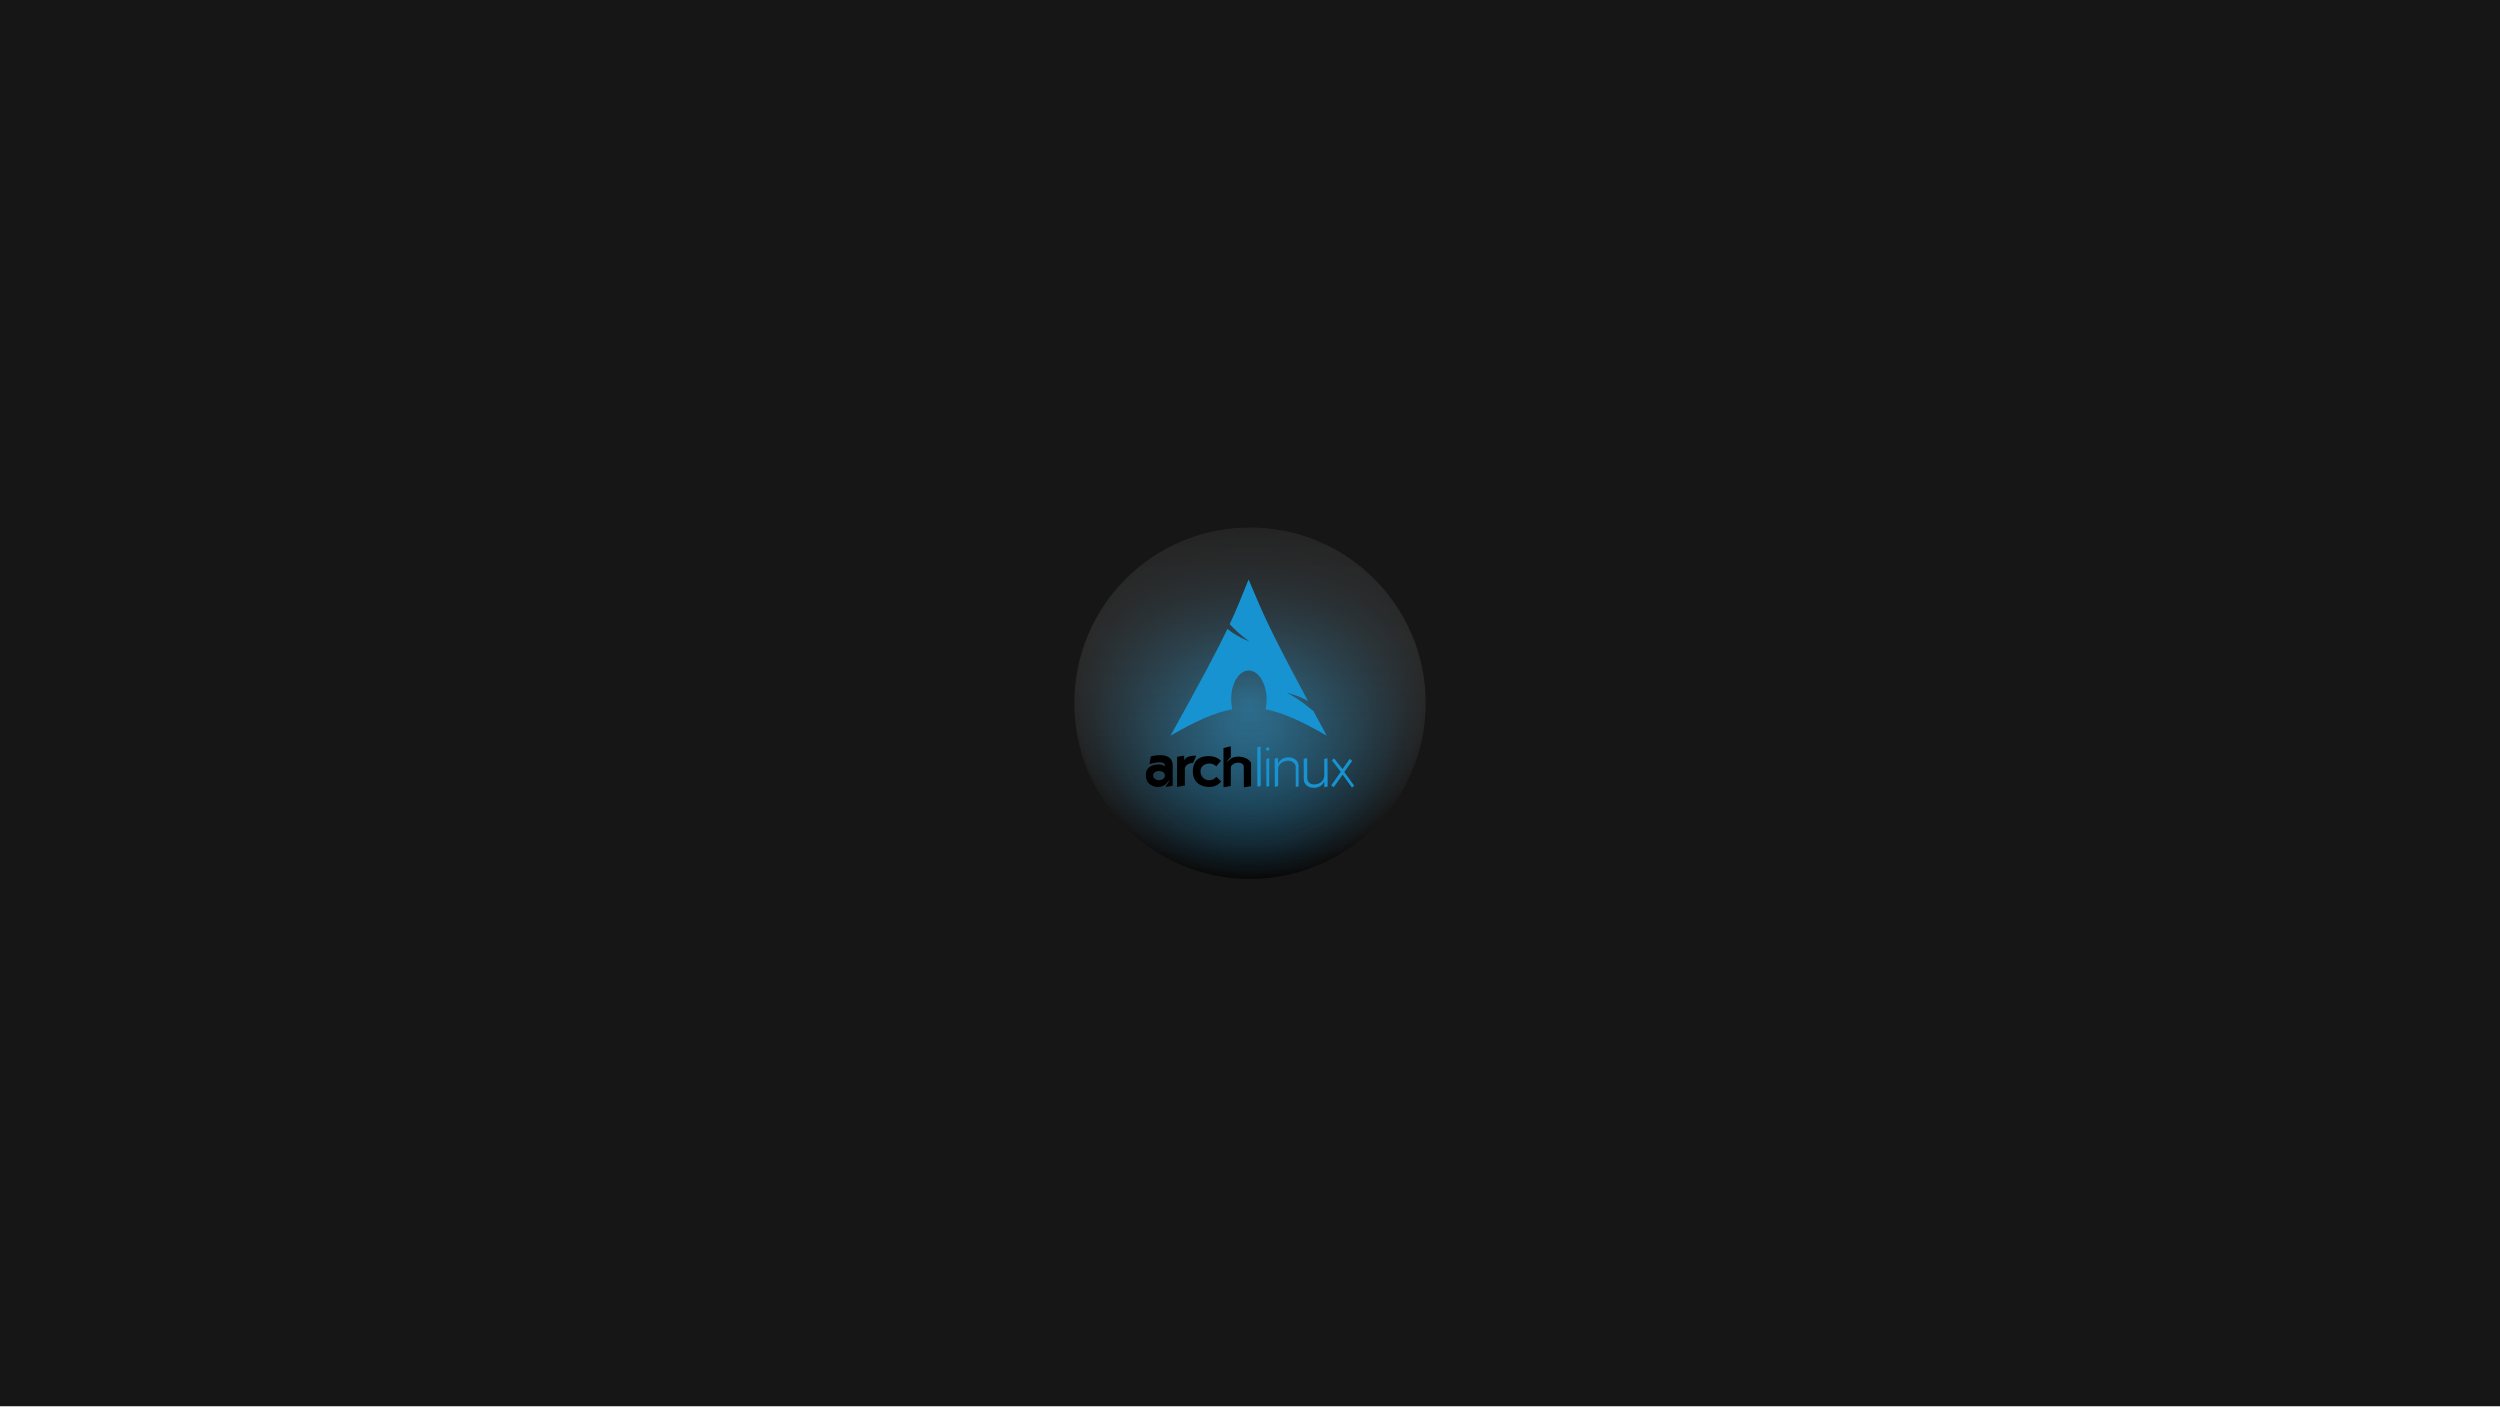
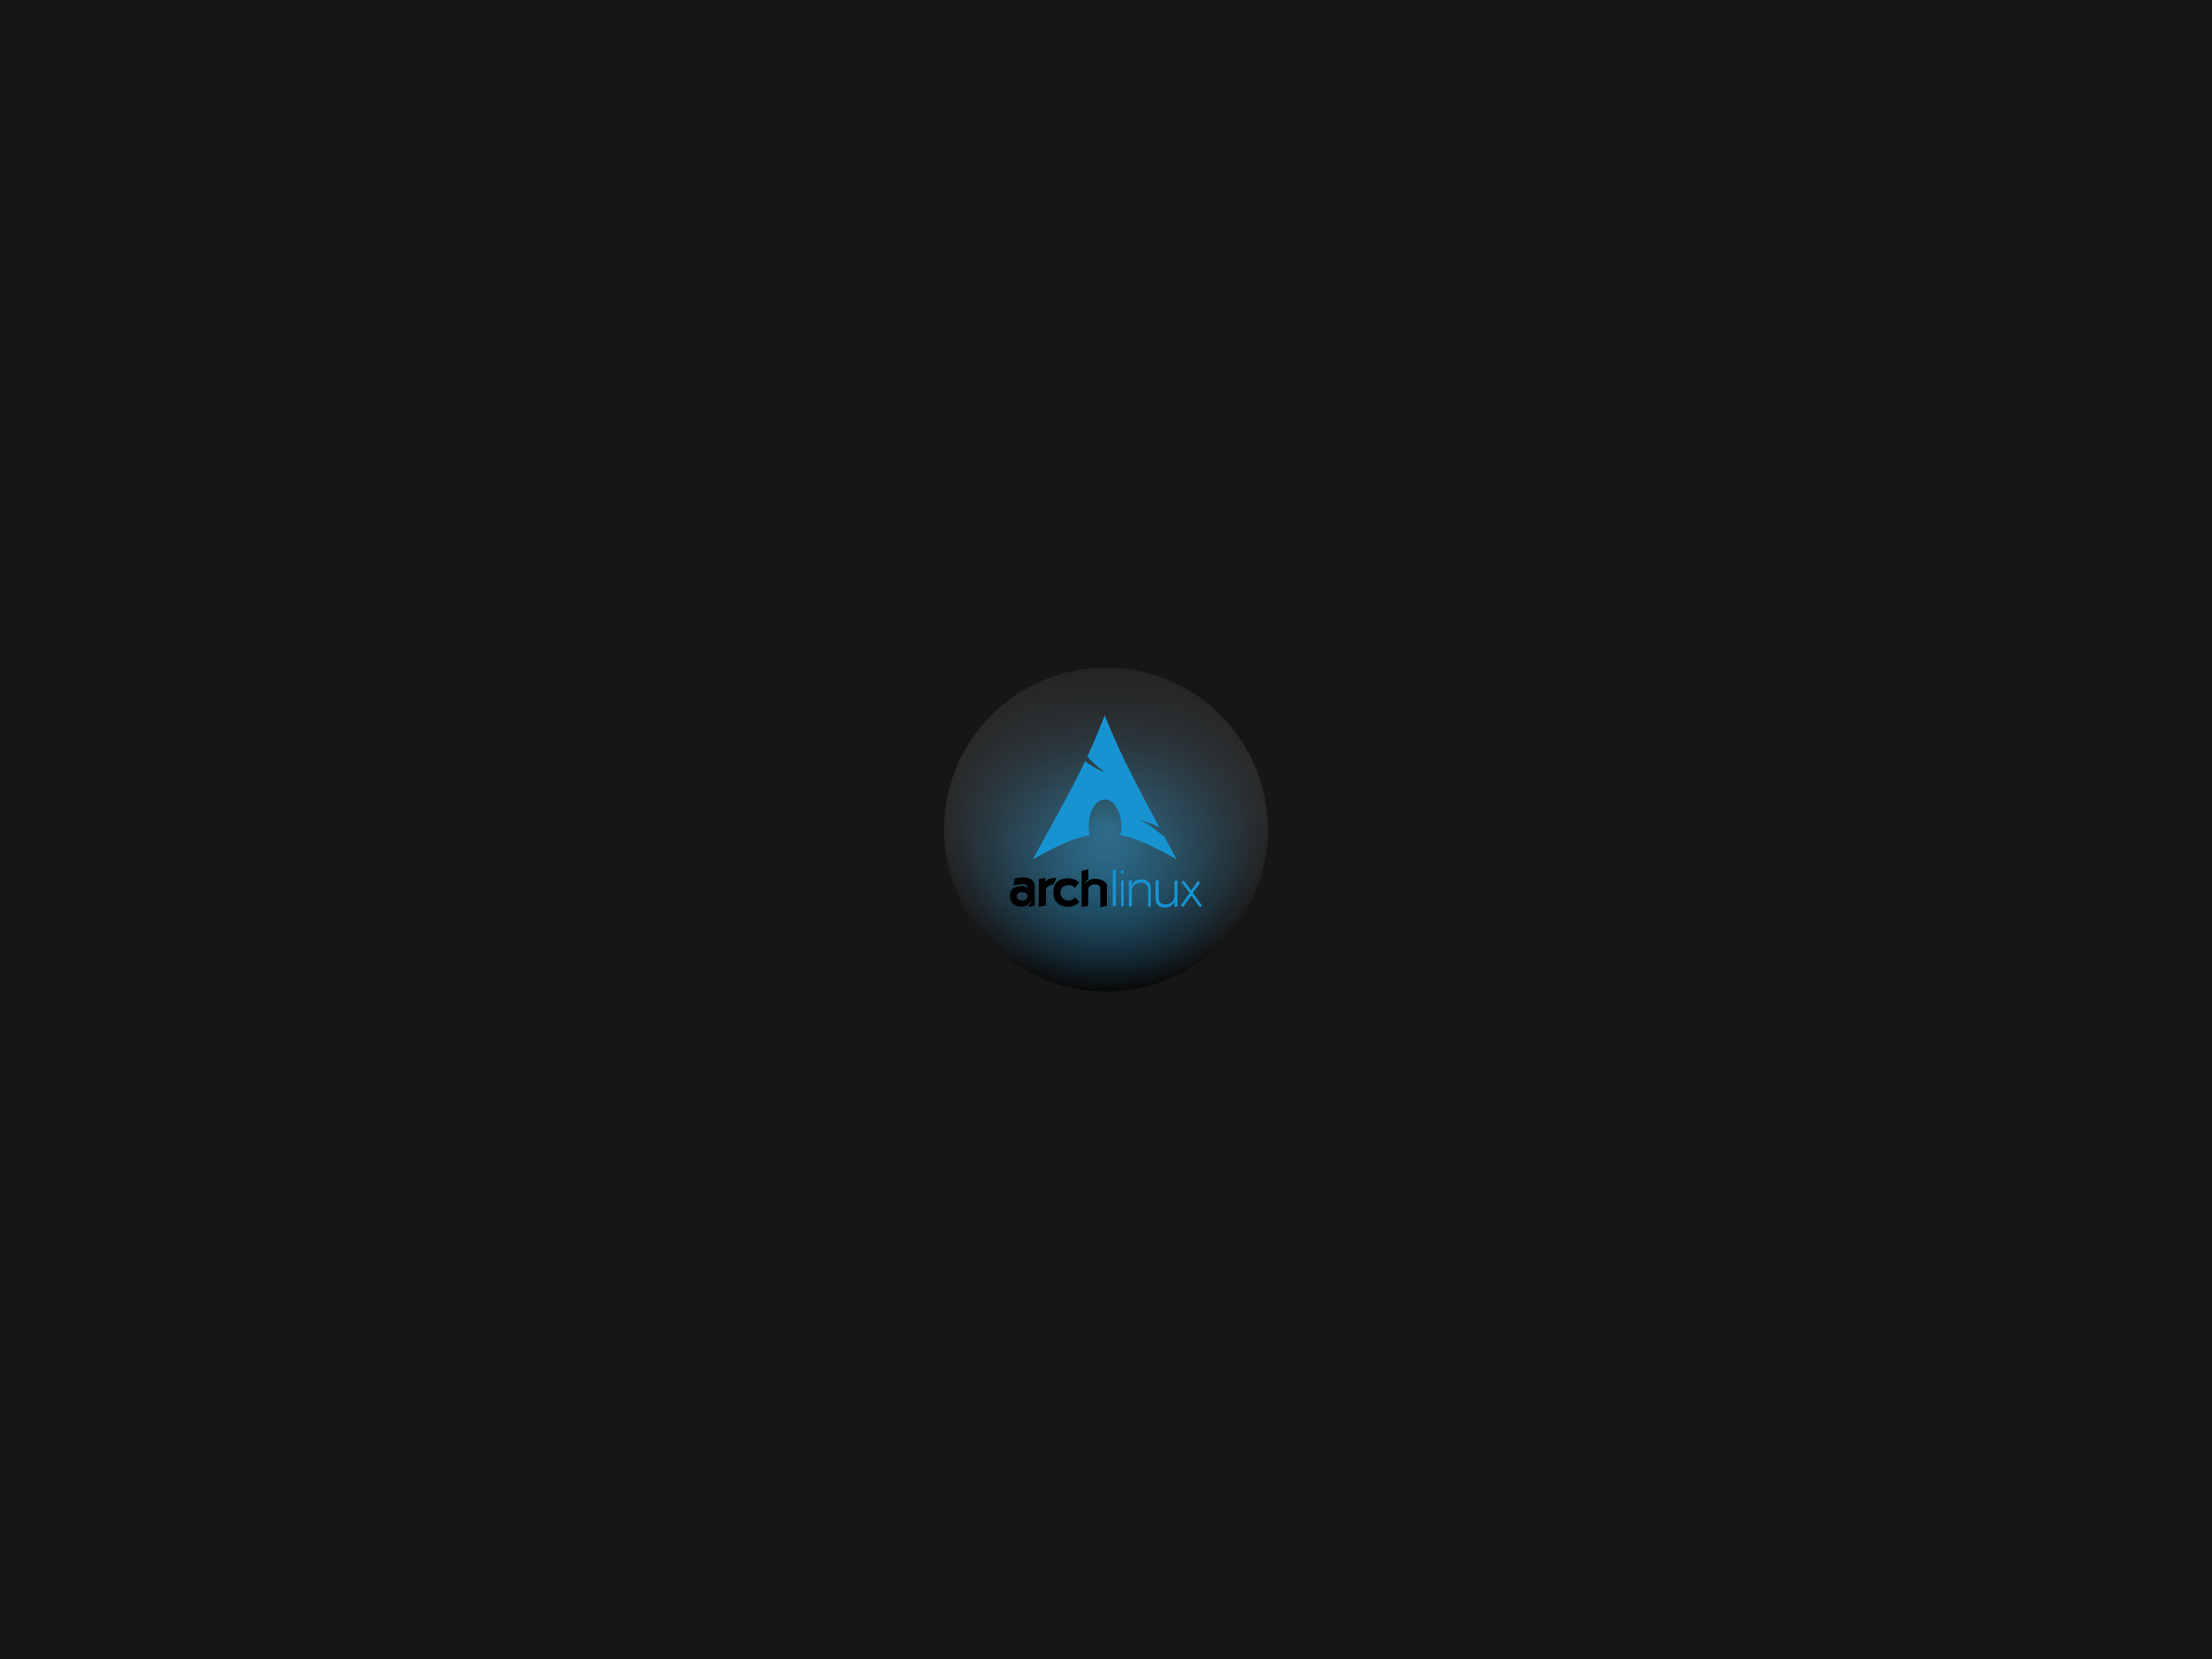
- <svg xmlns="http://www.w3.org/2000/svg" xmlns:ns1="http://www.openswatchbook.org/uri/2009/osb" xmlns:xlink="http://www.w3.org/1999/xlink" id="svg3004" version="1.1" width="1280" height="720" xml:space="preserve">
+ <svg xmlns="http://www.w3.org/2000/svg" xmlns:ns1="http://www.openswatchbook.org/uri/2009/osb" xmlns:xlink="http://www.w3.org/1999/xlink" id="svg3004" version="1.1" width="1024" height="768" xml:space="preserve">
  <defs id="defs3008">
    <linearGradient id="linearGradient19350">
      <stop style="stop-color:#1793d1;stop-opacity:1;" offset="0" id="stop19352" />
      <stop style="stop-color:#1793d1;stop-opacity:0;" offset="1" id="stop19354" />
    </linearGradient>
    <linearGradient id="linearGradient4136">
      <stop style="stop-color:#1793d1;stop-opacity:1;" offset="0" id="stop4138" />
      <stop style="stop-color:#000000;stop-opacity:0;" offset="1" id="stop4140" />
    </linearGradient>
    <linearGradient id="linearGradient4164">
      <stop style="stop-color:#1793d1;stop-opacity:1;" offset="0" id="stop4166" />
      <stop style="stop-color:#a80030;stop-opacity:0;" offset="1" id="stop4168" />
    </linearGradient>
    <linearGradient id="linearGradient5303">
      <stop style="stop-color:#f26711;stop-opacity:1;" offset="0" id="stop5305" />
      <stop style="stop-color:#f26711;stop-opacity:0;" offset="1" id="stop5307" />
    </linearGradient>
    <linearGradient id="linearGradient5267">
      <stop style="stop-color:#666666;stop-opacity:1;" offset="0" id="stop5269" />
      <stop style="stop-color:#666666;stop-opacity:0;" offset="1" id="stop5271" />
    </linearGradient>
    <linearGradient id="linearGradient5251" ns1:paint="solid">
      <stop style="stop-color:#666666;stop-opacity:1;" offset="0" id="stop5253" />
    </linearGradient>
    <linearGradient xlink:href="#linearGradient5267" id="linearGradient5273" x1="-395.365" y1="-212.642" x2="4.763" y2="-212.642" gradientUnits="userSpaceOnUse" />
    <radialGradient xlink:href="#linearGradient5303" id="radialGradient5325" cx="-163.148" cy="-366.263" fx="-163.148" fy="-366.263" r="144.094" gradientTransform="matrix(1,0,0,0.9338842,0,-24.21576)" gradientUnits="userSpaceOnUse" />
    <radialGradient xlink:href="#linearGradient4164-9" id="radialGradient4170-9" cx="1447.778" cy="-272.917" fx="1447.778" fy="-272.917" r="223.333" gradientTransform="matrix(1,0,0,0.9751244,0,-6.788974)" gradientUnits="userSpaceOnUse" />
    <linearGradient id="linearGradient4164-9">
      <stop style="stop-color:#a80030;stop-opacity:1;" offset="0" id="stop4166-0" />
      <stop style="stop-color:#a80030;stop-opacity:0;" offset="1" id="stop4168-2" />
    </linearGradient>
    <radialGradient r="223.333" fy="-272.917" fx="1447.778" cy="-272.917" cx="1447.778" gradientTransform="matrix(1,0,0,0.9751244,0,-6.788974)" gradientUnits="userSpaceOnUse" id="radialGradient4206" xlink:href="#linearGradient4164-9" />
    <radialGradient xlink:href="#linearGradient19350" id="radialGradient19356" cx="1447.778" cy="-272.917" fx="1447.778" fy="-272.917" r="223.333" gradientTransform="matrix(1,0,0,0.9751244,0,-6.788974)" gradientUnits="userSpaceOnUse" />
    <radialGradient xlink:href="#linearGradient19350" id="radialGradient19376" gradientUnits="userSpaceOnUse" gradientTransform="matrix(1,0,0,0.9751244,0,-6.788974)" cx="1447.778" cy="-272.917" fx="1447.778" fy="-272.917" r="223.333" />
    <linearGradient xlink:href="#linearGradient5267" id="linearGradient19378" gradientUnits="userSpaceOnUse" x1="-395.365" y1="-212.642" x2="4.763" y2="-212.642" />
    <radialGradient r="125.556" fy="-292.917" fx="-318.889" cy="-292.917" cx="-318.889" gradientTransform="matrix(1,0,0,1.061947,0,18.14526)" gradientUnits="userSpaceOnUse" id="radialGradient3812" xlink:href="#linearGradient3787-8" />
    <linearGradient id="linearGradient3787-8">
      <stop style="stop-color:#000000;stop-opacity:1;" offset="0" id="stop3789-9" />
      <stop style="stop-color:#000000;stop-opacity:0;" offset="1" id="stop3791-4" />
    </linearGradient>
    <radialGradient r="125.556" fy="-292.917" fx="-318.889" cy="-292.917" cx="-318.889" gradientTransform="matrix(1,0,0,1.061947,0,18.14526)" gradientUnits="userSpaceOnUse" id="radialGradient6789" xlink:href="#linearGradient3787-8" />
    <linearGradient xlink:href="#linearGradient5267" id="linearGradient3058" gradientUnits="userSpaceOnUse" x1="-395.365" y1="-212.642" x2="4.763" y2="-212.642" />
    <radialGradient xlink:href="#linearGradient19350" id="radialGradient3060" gradientUnits="userSpaceOnUse" gradientTransform="matrix(1,0,0,0.9751244,0,-6.788974)" cx="1447.778" cy="-272.917" fx="1447.778" fy="-272.917" r="223.333" />
    <radialGradient xlink:href="#linearGradient3787-8" id="radialGradient3062" gradientUnits="userSpaceOnUse" gradientTransform="matrix(1,0,0,1.061947,0,18.14526)" cx="-318.889" cy="-292.917" fx="-318.889" fy="-292.917" r="125.556" />
    <radialGradient xlink:href="#linearGradient3787-8" id="radialGradient3083" gradientUnits="userSpaceOnUse" gradientTransform="matrix(1,0,0,1.061947,0,18.14526)" cx="-318.889" cy="-292.917" fx="-318.889" fy="-292.917" r="125.556" />
    <radialGradient xlink:href="#linearGradient19350" id="radialGradient3085" gradientUnits="userSpaceOnUse" gradientTransform="matrix(1,0,0,0.9751244,0,-6.788974)" cx="1447.778" cy="-272.917" fx="1447.778" fy="-272.917" r="223.333" />
    <linearGradient xlink:href="#linearGradient5267" id="linearGradient3087" gradientUnits="userSpaceOnUse" x1="-395.365" y1="-212.642" x2="4.763" y2="-212.642" />
    <radialGradient xlink:href="#linearGradient3787-8-9" id="radialGradient3835" gradientUnits="userSpaceOnUse" gradientTransform="matrix(1,0,0,1.061947,0,18.14526)" cx="-318.889" cy="-292.917" fx="-318.889" fy="-292.917" r="125.556" />
    <linearGradient id="linearGradient3787-8-9">
      <stop style="stop-color:#000000;stop-opacity:1;" offset="0" id="stop3789-9-1" />
      <stop style="stop-color:#000000;stop-opacity:0;" offset="1" id="stop3791-4-3" />
    </linearGradient>
    <radialGradient xlink:href="#linearGradient19350-5" id="radialGradient3833" gradientUnits="userSpaceOnUse" gradientTransform="matrix(1,0,0,0.9751244,0,-6.788974)" cx="1447.778" cy="-272.917" fx="1447.778" fy="-272.917" r="223.333" />
    <linearGradient id="linearGradient19350-5">
      <stop style="stop-color:#1793d1;stop-opacity:1;" offset="0" id="stop19352-4" />
      <stop style="stop-color:#1793d1;stop-opacity:0;" offset="1" id="stop19354-9" />
    </linearGradient>
    <linearGradient xlink:href="#linearGradient5267-3" id="linearGradient3831" gradientUnits="userSpaceOnUse" x1="-395.365" y1="-212.642" x2="4.763" y2="-212.642" />
    <linearGradient id="linearGradient5267-3">
      <stop style="stop-color:#242424;stop-opacity:1;" offset="0" id="stop5269-0" />
      <stop style="stop-color:#666666;stop-opacity:0;" offset="1" id="stop5271-7" />
    </linearGradient>
    <linearGradient xlink:href="#linearGradient5267-3" id="linearGradient3838" gradientUnits="userSpaceOnUse" x1="-395.365" y1="-212.642" x2="4.763" y2="-212.642" />
    <radialGradient xlink:href="#linearGradient19350-5" id="radialGradient3840" gradientUnits="userSpaceOnUse" gradientTransform="matrix(1,0,0,0.9751244,0,-6.788974)" cx="1447.778" cy="-272.917" fx="1447.778" fy="-272.917" r="223.333" />
    <radialGradient xlink:href="#linearGradient3787-8-9" id="radialGradient3842" gradientUnits="userSpaceOnUse" gradientTransform="matrix(1,0,0,1.061947,0,18.14526)" cx="-318.889" cy="-292.917" fx="-318.889" fy="-292.917" r="125.556" />
    <linearGradient xlink:href="#linearGradient5267-3" id="linearGradient3841" gradientUnits="userSpaceOnUse" x1="-395.365" y1="-212.642" x2="4.763" y2="-212.642" />
    <radialGradient xlink:href="#linearGradient19350-5" id="radialGradient3843" gradientUnits="userSpaceOnUse" gradientTransform="matrix(1,0,0,0.9751244,0,-6.788974)" cx="1447.778" cy="-272.917" fx="1447.778" fy="-272.917" r="223.333" />
    <radialGradient xlink:href="#linearGradient3787-8-9" id="radialGradient3845" gradientUnits="userSpaceOnUse" gradientTransform="matrix(1,0,0,1.061947,0,18.14526)" cx="-318.889" cy="-292.917" fx="-318.889" fy="-292.917" r="125.556" />
  </defs>
-   <g id="g3012" transform="matrix(1.25,0,0,-1.25,0,720)">
-     <rect style="fill:#161616;fill-opacity:1;stroke:none" id="rect3036" width="1024" height="576" x="0" y="-576" transform="scale(1,-1)" />
-     <g id="g3847" transform="matrix(1.125,0,0,1.125,224,71.99998)">
+   <g id="g3012" transform="matrix(1.25,0,0,-1.25,0,768)">
+     <rect style="fill:#161616;fill-opacity:1;stroke:none" id="rect3036" width="819.2" height="614.4" x="0" y="-614.4" transform="scale(1,-1)" />
+     <g id="g3847" transform="matrix(0.9375001,0,0,0.9375001,169.6,127.2)">
      <path transform="matrix(0.6446042,0,0,-0.5973332,342.1007,-9.706629)" d="m -34.286,-337.679 c 0,59.173 -44.452,107.143 -99.286,107.143 -54.834,0 -99.286,-47.969 -99.286,-107.143 0,-59.173 44.452,-107.143 99.286,-107.143 54.834,0 99.286,47.969 99.286,107.143 z" id="path3219" style="fill:#080808;fill-opacity:1;fill-rule:nonzero;stroke:none" />
      <path transform="matrix(0,0.5097344,0.4799999,0,396.6,354.5486)" d="m -193.333,-292.917 c 0,73.638 -56.213,133.333 -125.556,133.333 -69.342,0 -125.556,-59.695 -125.556,-133.333 0,-73.638 56.213,-133.333 125.556,-133.333 69.342,0 125.556,59.695 125.556,133.333 z" id="path5277-0-5" style="opacity:0.75;fill:url(#radialGradient3845);fill-opacity:1;fill-rule:evenodd;stroke:none" />
      <path transform="matrix(0.2865671,0,0,-0.2938775,-158.8855,111.7959)" d="m 1671.111,-272.917 c 0,120.275 -99.99,217.778 -223.333,217.778 -123.344,0 -223.333,-97.502 -223.333,-217.778 0,-120.275 99.99,-217.778 223.333,-217.778 123.344,0 223.333,97.502 223.333,217.778 z" id="path4162-1" style="fill:url(#radialGradient3843);fill-opacity:1;fill-rule:nonzero;stroke:none" />
      <path transform="matrix(0,-0.319897,-0.3445044,0,182.7439,129.5238)" d="m 4.763,-212.642 c 0,102.6 -89.572,185.774 -200.064,185.774 -110.493,0 -200.064,-83.174 -200.064,-185.774 0,-102.6 89.572,-185.774 200.064,-185.774 110.493,0 200.064,83.174 200.064,185.774 z" id="path3806-9" style="fill:url(#linearGradient3841);fill-opacity:1;fill-rule:evenodd;stroke:none" />
      <g transform="matrix(0.5267489,0,0,0.5267488,199.1114,135.9009)" id="g19335-4">
        <path d="m 107.028,192 c -4.807,-11.785 -7.706,-19.495 -13.058,-30.93 3.281,-3.478 7.309,-7.529 13.85,-12.104 -7.032,2.894 -11.829,5.799 -15.414,8.814 -6.849,-14.293 -17.581,-34.652 -39.358,-73.78 17.116,9.881 30.384,15.973 42.749,18.298 -0.531,2.284 -0.833,4.754 -0.812,7.331 l 0.02,0.548 c 0.272,10.966 5.976,19.398 12.733,18.826 6.757,-0.573 12.01,-9.932 11.738,-20.897 -0.051,-2.063 -0.284,-4.048 -0.691,-5.889 12.231,-2.393 25.357,-8.469 42.241,-18.217 -3.329,6.129 -6.301,11.655 -9.139,16.917 -4.47,3.465 -9.133,7.974 -18.643,12.855 6.537,-1.699 11.217,-3.658 14.866,-5.849 -28.853,53.719 -31.189,60.858 -41.084,84.077 z" id="path2518-3" style="fill:#1793d1;fill-opacity:1;fill-rule:evenodd;stroke:none" />
        <g id="g19322-8">
          <g style="fill:#000000;fill-opacity:1" id="g2809-9" transform="matrix(0.2026,0,0,-0.2026,-23.12595,133.1595)">
            <path style="fill:#000000;fill-opacity:1;fill-rule:evenodd;stroke:none" id="path2284-3" d="m 339.969,309.094 c -14.471,-0.024 -26.481,2.944 -31.125,4.562 l -4.781,25.812 c -0.012,0.095 23.795,-6.349 34.281,-5.969 17.362,0.624 18.959,6.635 18.656,14.75 0.296,0.475 -4.479,-7.332 -19.5,-7.594 -18.95,-0.327 -45.693,6.709 -45.656,35.312 -0.511,32.174 24.034,41.639 40.75,41.812 15.028,-0.274 22.078,-5.691 25.938,-8.594 5.071,-5.302 10.873,-10.634 16.406,-17.031 -5.236,9.513 -9.775,16.09 -14.5,21.125 l 0,4.25 22.844,-3.844 0.156,-62.094 c -0.231,-8.788 5.041,-42.418 -43.469,-42.5 z m -3.281,54.062 c 9.469,0.13 20.328,4.797 20.344,16.031 0.049,10.218 -12.8,15.712 -21.156,15.625 -8.36,-0.087 -19.451,-6.57 -19.5,-16.531 0.16,-8.904 10.46,-15.354 20.312,-15.125 z" />
            <path style="fill:#000000;fill-opacity:1;fill-rule:evenodd;stroke:none" id="path2286-1" d="m 398.501,314.831 -0.155,102.827 26.612,-5.127 0.045,-58.302 c 0.006,-8.681 12.406,-18.825 27.963,-18.663 3.302,-5.974 9.509,-21.242 11.021,-24.715 -34.756,-0.083 -35.199,9.99 -41.244,14.945 -0.063,-9.453 -0.021,-15.127 -0.021,-15.127 l -24.22,4.162 z" />
            <path style="fill:#000000;fill-opacity:1;fill-rule:evenodd;stroke:none" id="path2288-5" d="m 548.269,328.331 c -0.257,-0.121 -13.879,-15.934 -41.266,-16.059 -25.652,-0.426 -54.426,9.519 -54.886,52.533 0.225,37.819 27.64,52.598 55.031,52.886 29.313,0.305 40.977,-18.329 41.676,-18.791 -3.498,-3.032 -16.598,-16.013 -16.598,-16.013 0,0 -8.182,11.651 -24.058,11.799 -15.879,0.151 -29.682,-12.273 -29.878,-29.609 -0.203,-17.336 12.689,-26.728 29.997,-27.487 14.985,-0.003 23.63,9.673 23.63,9.673 l 16.352,-18.932 z" />
            <path style="fill:#000000;fill-opacity:1;fill-rule:evenodd;stroke:none" id="path2290-7" d="m 581.812,278.844 -25.125,5.906 0.188,133.938 24.75,-4.469 0.281,-63.031 c 0.053,-6.609 9.561,-16.759 25.438,-16.438 15.18,0.158 18.572,10.118 18.531,11.375 l 0.438,72.969 24.406,-4.312 0.094,-77.375 c 0.161,-7.445 -16.308,-23.17 -42.781,-23.281 -12.581,0.02 -19.548,2.868 -23.094,4.969 -6.067,4.686 -13,9.175 -19.812,14.906 6.298,-8.091 11.586,-13.685 16.75,-17.844 l -0.062,-37.312 z" />
          </g>
          <g style="fill:#1793d1;fill-opacity:1;stroke:none" id="g5326-5" transform="matrix(0.2999454,0,0.00424457,-0.2999454,-9.830424,264.8661)">
            <path style="fill:#1793d1;fill-opacity:1;fill-rule:evenodd;stroke:none" id="path2292-9" d="m 400.676,629.796 7.682,-1.916 -0.929,91.208 -7.796,1.324 1.043,-90.616 z" />
            <path style="fill:#1793d1;fill-opacity:1;fill-rule:evenodd;stroke:none" id="path2294-4" d="m 421.103,657.018 6.751,-2.987 -0.868,65.399 -6.498,1.339 0.615,-63.752 z m -1.261,-23.583 5.472,-4.415 4.423,5 -5.476,4.532 -4.419,-5.116 z" />
            <path style="fill:#1793d1;fill-opacity:1;fill-rule:evenodd;stroke:none" id="path2296-6" d="m 440.443,655.826 7.678,-1.562 -0.157,13.672 c -0.007,0.587 4.419,-15.274 24.685,-14.921 19.68,0.11 22.684,15.346 22.529,18.762 l -0.438,48.078 -6.73,1.456 0.633,-47.489 c 0.097,-1.387 -2.881,-13.114 -16.789,-13.158 -13.905,-0.04 -23.684,10.1 -23.758,16.579 l -0.481,41.835 -7.804,2.031 0.633,-65.285 z" />
            <path style="fill:#1793d1;fill-opacity:1;fill-rule:evenodd;stroke:none" id="path2298-8" d="m 561.533,720.202 -7.678,1.562 0.157,-13.672 c 0.007,-0.587 -4.422,15.274 -24.685,14.921 -19.68,-0.109 -22.684,-15.346 -22.529,-18.762 l 0.438,-48.079 8.157,-1.642 -0.546,47.49 c -0.015,1.297 1.368,13.3 15.276,13.343 13.905,0.041 23.766,-8.374 24.015,-21.044 l 0.431,-37.469 7.598,-1.932 -0.633,65.285 z" />
            <path style="fill:#1793d1;fill-opacity:1;fill-rule:evenodd;stroke:none" id="path2300-9" d="m 577.455,655.287 -5.427,4.2 20.199,26.933 -22.391,31.116 5.635,4.226 21.044,-28.897 20.878,29.582 5.327,-4.201 -22.376,-31.629 18.57,-25.578 -5.532,-4.734 -16.921,23.668 -19.006,-24.687 z" />
          </g>
        </g>
      </g>
    </g>
  </g>
</svg>
